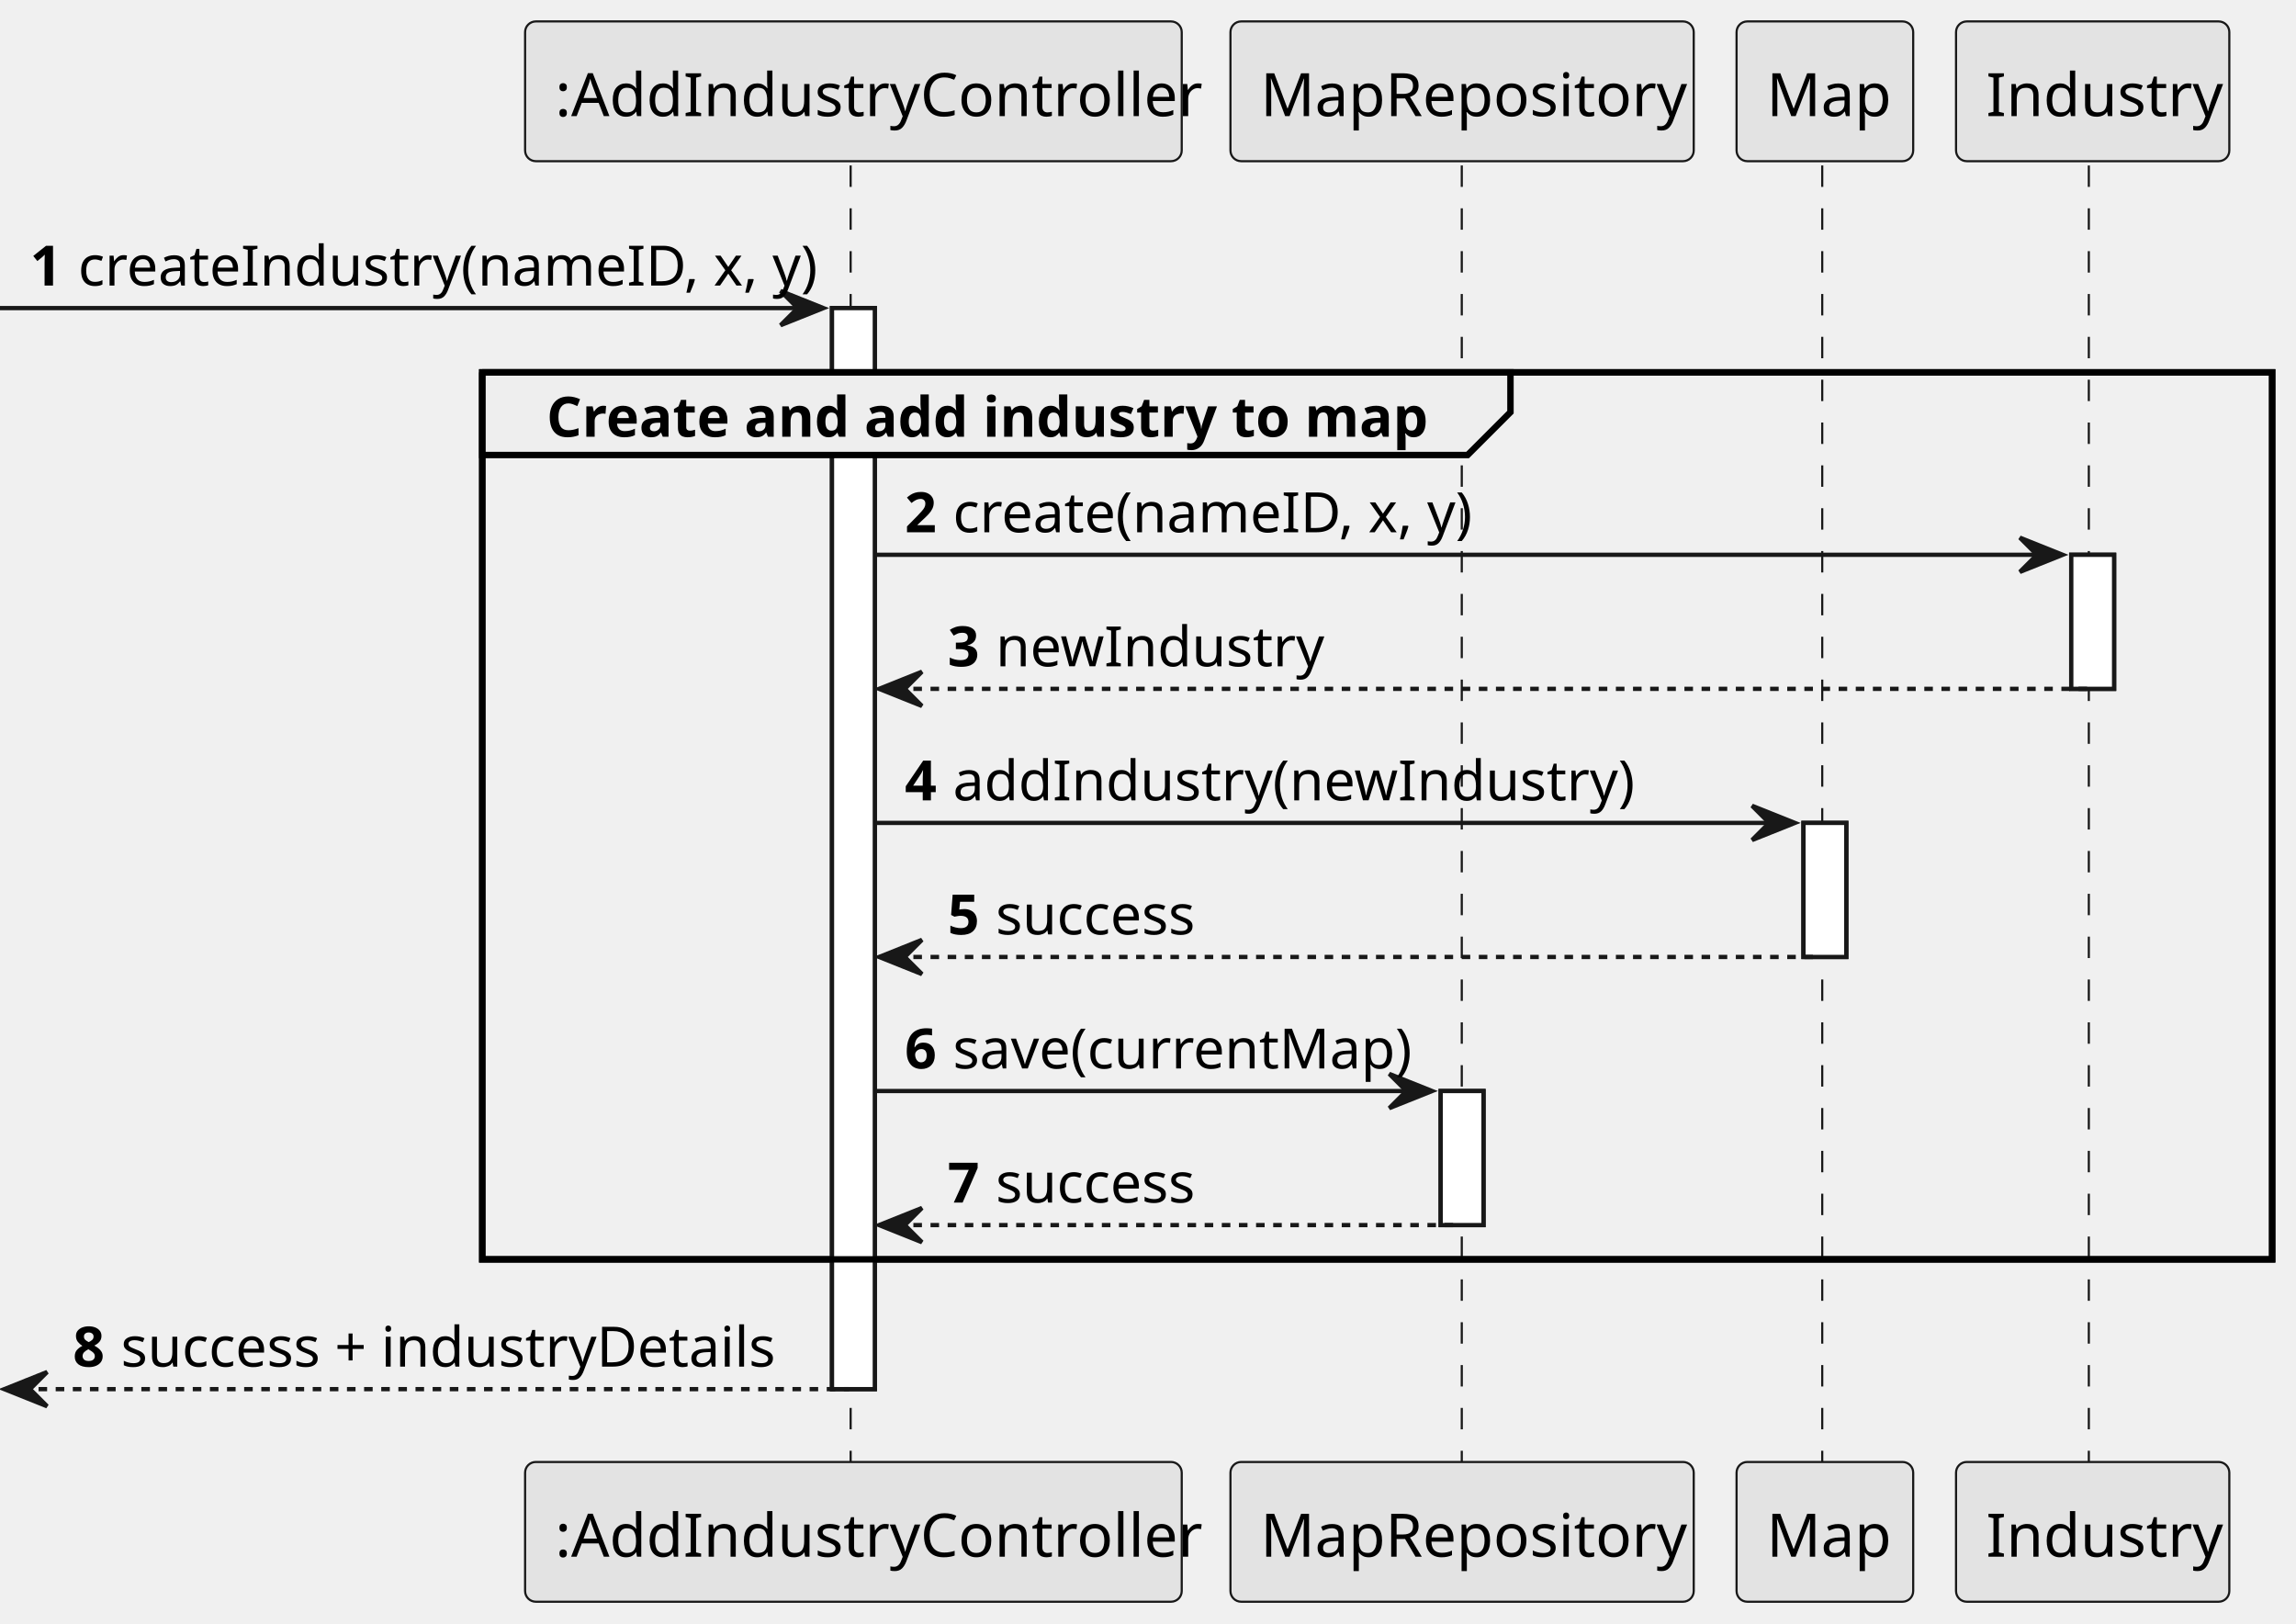
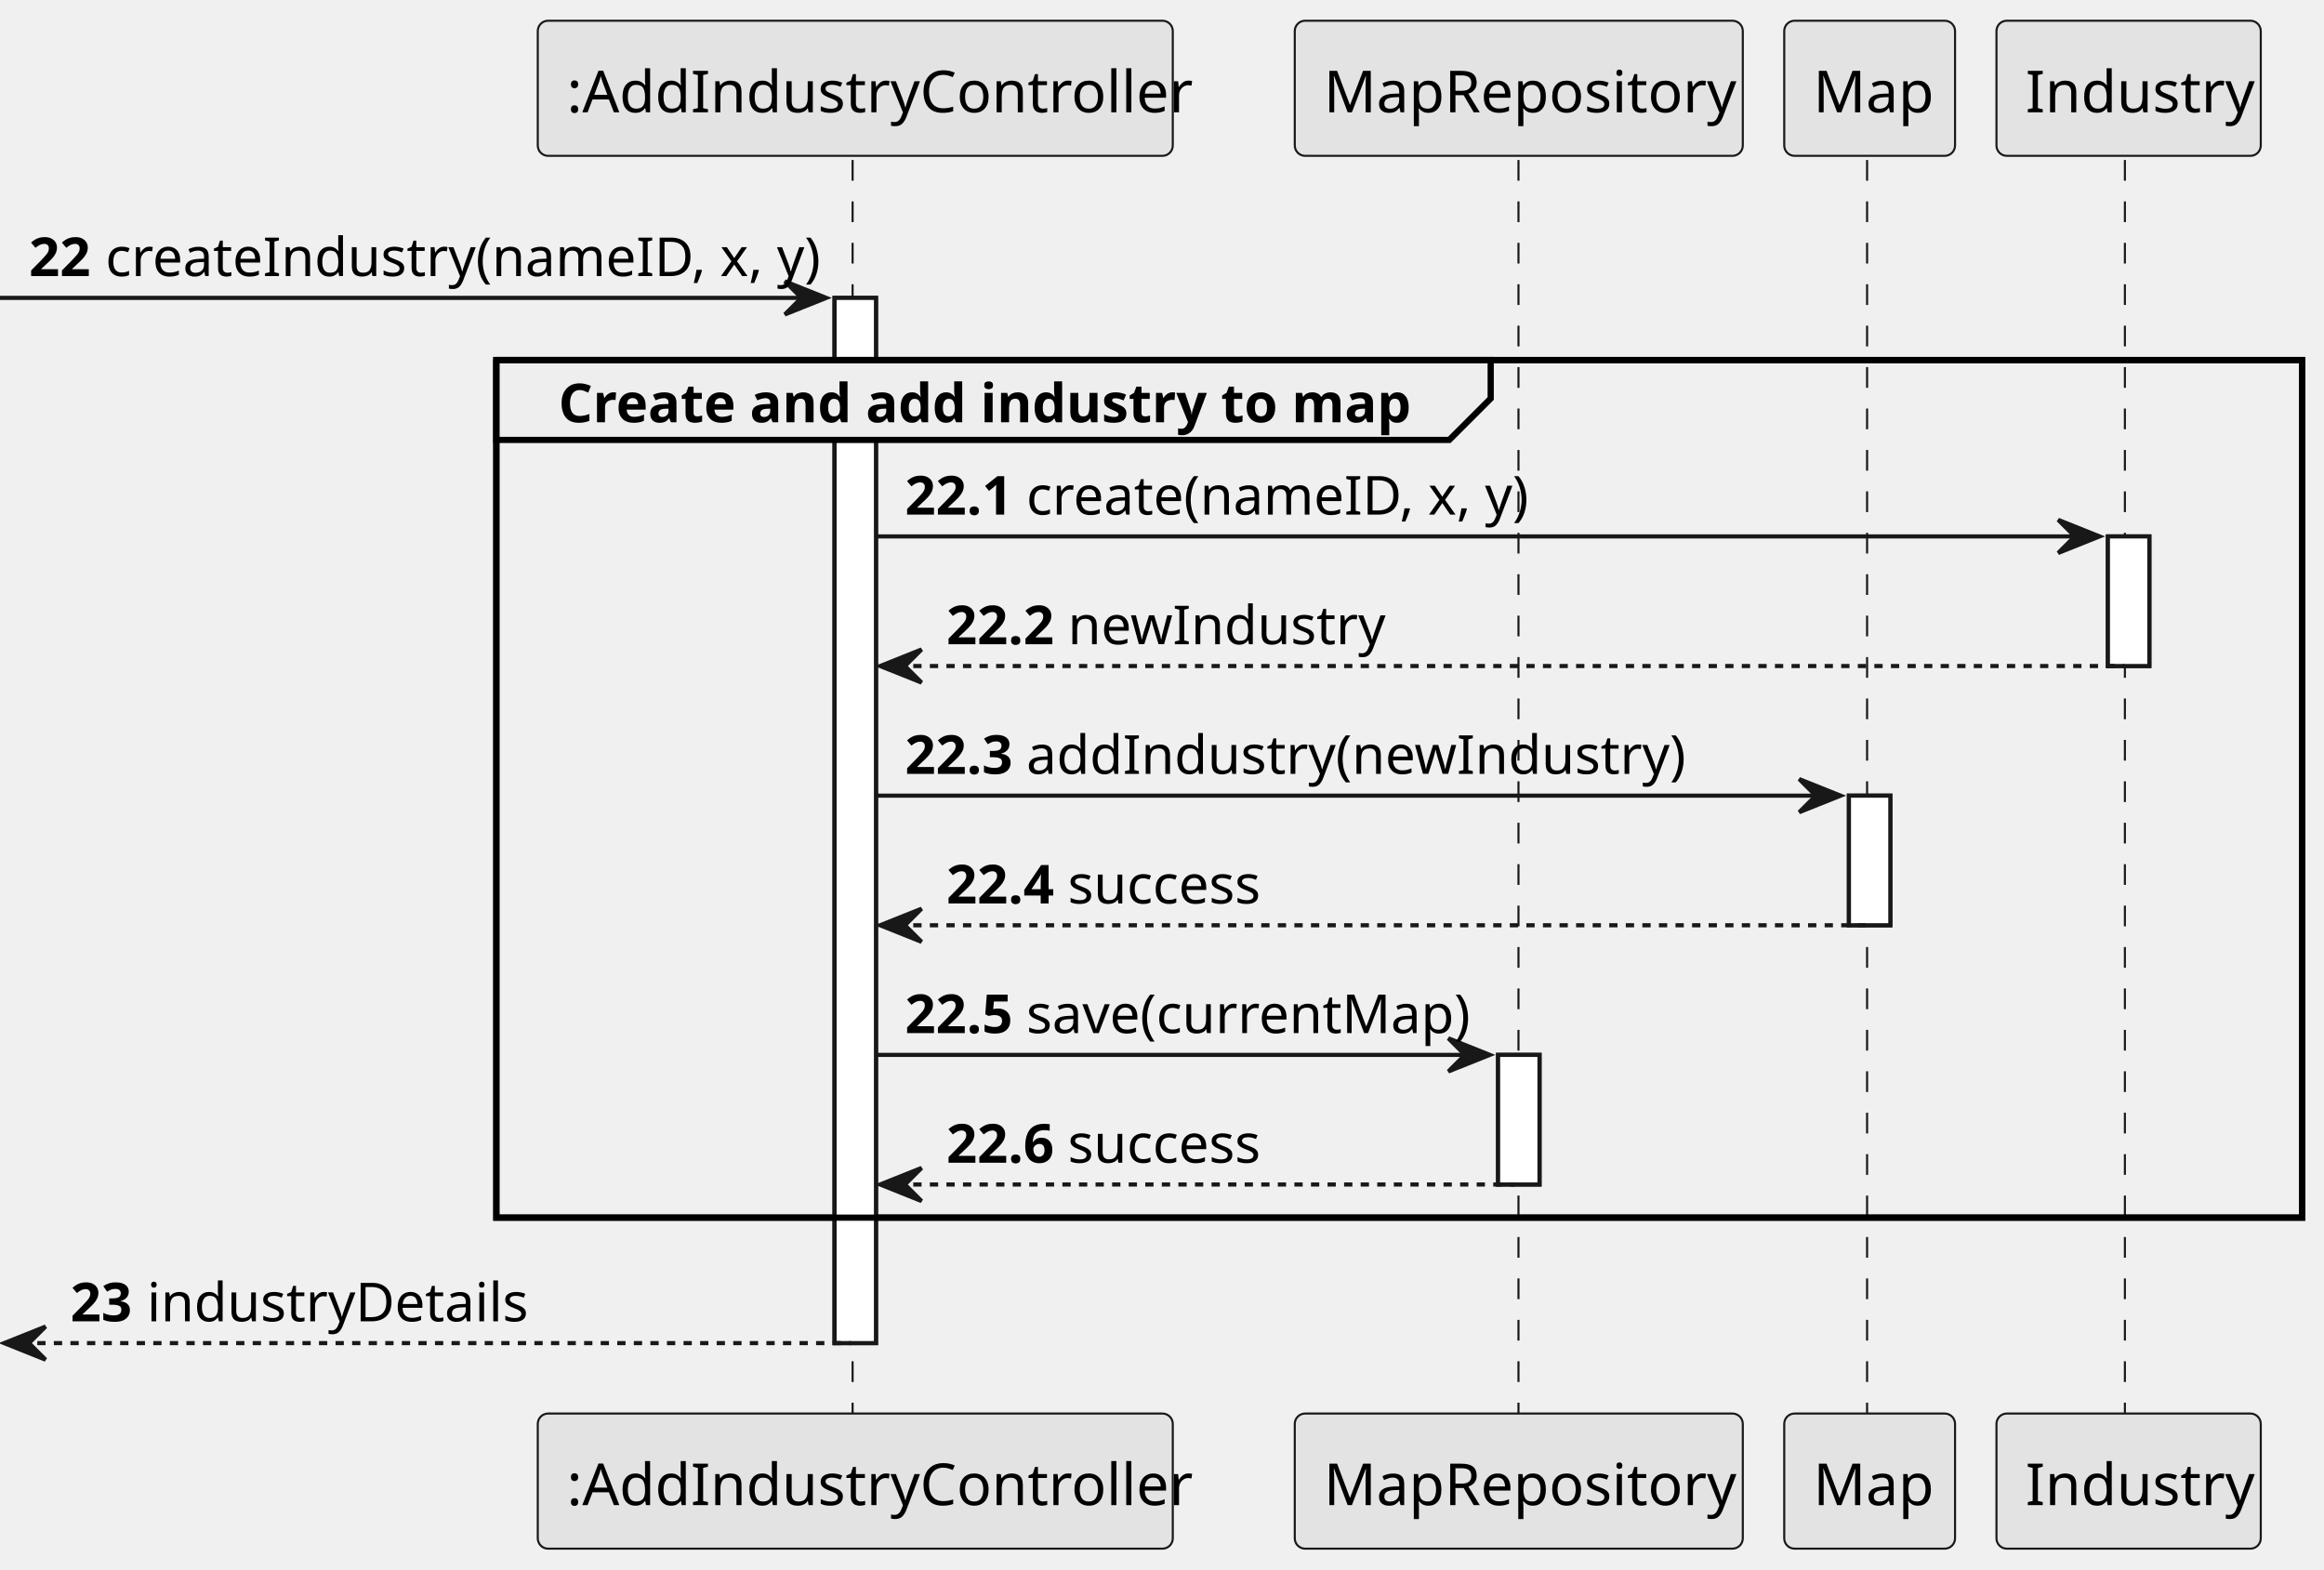
- <svg xmlns="http://www.w3.org/2000/svg" contentStyleType="text/css" height="379px" preserveAspectRatio="none" style="width:536px;height:379px;background:#FFFFFF;" version="1.1" viewBox="0 0 536 379" width="536px" zoomAndPan="magnify">
+ <svg xmlns="http://www.w3.org/2000/svg" contentStyleType="text/css" height="379px" preserveAspectRatio="none" style="width:561px;height:379px;background:#FFFFFF;" version="1.1" viewBox="0 0 561 379" width="561px" zoomAndPan="magnify">
  <defs />
  <g>
-     <rect fill="#FFFFFF" height="252.328" style="stroke:#181818;stroke-width:1.0;" width="10" x="194.228" y="71.912" />
-     <rect fill="#FFFFFF" height="31.291" style="stroke:#181818;stroke-width:1.0;" width="10" x="336.325" y="254.658" />
-     <rect fill="#FFFFFF" height="31.291" style="stroke:#181818;stroke-width:1.0;" width="10" x="421.018" y="192.076" />
-     <rect fill="#FFFFFF" height="31.291" style="stroke:#181818;stroke-width:1.0;" width="10" x="483.535" y="129.494" />
-     <rect fill="none" height="207.037" style="stroke:#000000;stroke-width:1.5;" width="417.852" x="112.584" y="86.912" />
-     <line style="stroke:#181818;stroke-width:0.5;stroke-dasharray:5.0,5.0;" x1="198.583" x2="198.583" y1="38.621" y2="342.24" />
-     <line style="stroke:#181818;stroke-width:0.5;stroke-dasharray:5.0,5.0;" x1="341.25" x2="341.25" y1="38.621" y2="342.24" />
-     <line style="stroke:#181818;stroke-width:0.5;stroke-dasharray:5.0,5.0;" x1="425.401" x2="425.401" y1="38.621" y2="342.24" />
-     <line style="stroke:#181818;stroke-width:0.5;stroke-dasharray:5.0,5.0;" x1="487.635" x2="487.635" y1="38.621" y2="342.24" />
-     <rect fill="#E3E3E3" height="32.621" rx="2.5" ry="2.5" style="stroke:#181818;stroke-width:0.5;" width="153.289" x="122.584" y="5" />
-     <text fill="#000000" font-family="sans-serif" font-size="14" lengthAdjust="spacing" textLength="139.289" x="129.583" y="27.107">:AddIndustryController</text>
-     <rect fill="#E3E3E3" height="32.621" rx="2.5" ry="2.5" style="stroke:#181818;stroke-width:0.5;" width="153.289" x="122.584" y="341.24" />
-     <text fill="#000000" font-family="sans-serif" font-size="14" lengthAdjust="spacing" textLength="139.289" x="129.583" y="363.348">:AddIndustryController</text>
-     <rect fill="#E3E3E3" height="32.621" rx="2.5" ry="2.5" style="stroke:#181818;stroke-width:0.5;" width="108.151" x="287.25" y="5" />
-     <text fill="#000000" font-family="sans-serif" font-size="14" lengthAdjust="spacing" textLength="94.151" x="294.25" y="27.107">MapRepository</text>
-     <rect fill="#E3E3E3" height="32.621" rx="2.5" ry="2.5" style="stroke:#181818;stroke-width:0.5;" width="108.151" x="287.25" y="341.24" />
-     <text fill="#000000" font-family="sans-serif" font-size="14" lengthAdjust="spacing" textLength="94.151" x="294.25" y="363.348">MapRepository</text>
-     <rect fill="#E3E3E3" height="32.621" rx="2.5" ry="2.5" style="stroke:#181818;stroke-width:0.5;" width="41.234" x="405.401" y="5" />
-     <text fill="#000000" font-family="sans-serif" font-size="14" lengthAdjust="spacing" textLength="27.234" x="412.401" y="27.107">Map</text>
-     <rect fill="#E3E3E3" height="32.621" rx="2.5" ry="2.5" style="stroke:#181818;stroke-width:0.5;" width="41.234" x="405.401" y="341.24" />
-     <text fill="#000000" font-family="sans-serif" font-size="14" lengthAdjust="spacing" textLength="27.234" x="412.401" y="363.348">Map</text>
-     <rect fill="#E3E3E3" height="32.621" rx="2.5" ry="2.5" style="stroke:#181818;stroke-width:0.5;" width="63.8" x="456.635" y="5" />
-     <text fill="#000000" font-family="sans-serif" font-size="14" lengthAdjust="spacing" textLength="49.8" x="463.635" y="27.107">Industry</text>
-     <rect fill="#E3E3E3" height="32.621" rx="2.5" ry="2.5" style="stroke:#181818;stroke-width:0.5;" width="63.8" x="456.635" y="341.24" />
-     <text fill="#000000" font-family="sans-serif" font-size="14" lengthAdjust="spacing" textLength="49.8" x="463.635" y="363.348">Industry</text>
-     <rect fill="#FFFFFF" height="252.328" style="stroke:#181818;stroke-width:1.0;" width="10" x="194.228" y="71.912" />
-     <rect fill="#FFFFFF" height="31.291" style="stroke:#181818;stroke-width:1.0;" width="10" x="336.325" y="254.658" />
-     <rect fill="#FFFFFF" height="31.291" style="stroke:#181818;stroke-width:1.0;" width="10" x="421.018" y="192.076" />
-     <rect fill="#FFFFFF" height="31.291" style="stroke:#181818;stroke-width:1.0;" width="10" x="483.535" y="129.494" />
-     <polygon fill="#181818" points="182.228,67.912,192.228,71.912,182.228,75.912,186.228,71.912" style="stroke:#181818;stroke-width:1.0;" />
-     <line style="stroke:#181818;stroke-width:1.0;" x1="0" x2="188.228" y1="71.912" y2="71.912" />
-     <text fill="#000000" font-family="sans-serif" font-size="13" font-weight="bold" lengthAdjust="spacing" textLength="7.23" x="7" y="66.649">1</text>
-     <text fill="#000000" font-family="sans-serif" font-size="13" lengthAdjust="spacing" textLength="163.998" x="18.23" y="66.649">createIndustry(nameID, x, y)</text>
-     <path d="M112.584,86.912 L352.615,86.912 L352.615,96.203 L342.615,106.203 L112.584,106.203 L112.584,86.912 " fill="#EEEEEE" style="stroke:#000000;stroke-width:1.5;" />
-     <rect fill="none" height="207.037" style="stroke:#000000;stroke-width:1.5;" width="417.852" x="112.584" y="86.912" />
-     <text fill="#000000" font-family="sans-serif" font-size="13" font-weight="bold" lengthAdjust="spacing" textLength="195.032" x="127.584" y="101.94">Create and add industry to map</text>
-     <polygon fill="#181818" points="471.535,125.494,481.535,129.494,471.535,133.494,475.535,129.494" style="stroke:#181818;stroke-width:1.0;" />
-     <line style="stroke:#181818;stroke-width:1.0;" x1="204.228" x2="477.535" y1="129.494" y2="129.494" />
-     <text fill="#000000" font-family="sans-serif" font-size="13" font-weight="bold" lengthAdjust="spacing" textLength="7.23" x="211.228" y="124.231">2</text>
-     <text fill="#000000" font-family="sans-serif" font-size="13" lengthAdjust="spacing" textLength="117.755" x="222.458" y="124.231">create(nameID, x, y)</text>
-     <polygon fill="#181818" points="215.228,156.785,205.228,160.785,215.228,164.785,211.228,160.785" style="stroke:#181818;stroke-width:1.0;" />
-     <line style="stroke:#181818;stroke-width:1.0;stroke-dasharray:2.0,2.0;" x1="209.228" x2="487.535" y1="160.785" y2="160.785" />
-     <text fill="#000000" font-family="sans-serif" font-size="13" font-weight="bold" lengthAdjust="spacing" textLength="7.23" x="221.228" y="155.523">3</text>
-     <text fill="#000000" font-family="sans-serif" font-size="13" lengthAdjust="spacing" textLength="70.091" x="232.458" y="155.523">newIndustry</text>
-     <polygon fill="#181818" points="409.018,188.076,419.018,192.076,409.018,196.076,413.018,192.076" style="stroke:#181818;stroke-width:1.0;" />
-     <line style="stroke:#181818;stroke-width:1.0;" x1="204.228" x2="415.018" y1="192.076" y2="192.076" />
-     <text fill="#000000" font-family="sans-serif" font-size="13" font-weight="bold" lengthAdjust="spacing" textLength="7.23" x="211.228" y="186.814">4</text>
-     <text fill="#000000" font-family="sans-serif" font-size="13" lengthAdjust="spacing" textLength="146.682" x="222.458" y="186.814">addIndustry(newIndustry)</text>
-     <polygon fill="#181818" points="215.228,219.367,205.228,223.367,215.228,227.367,211.228,223.367" style="stroke:#181818;stroke-width:1.0;" />
-     <line style="stroke:#181818;stroke-width:1.0;stroke-dasharray:2.0,2.0;" x1="209.228" x2="425.018" y1="223.367" y2="223.367" />
-     <text fill="#000000" font-family="sans-serif" font-size="13" font-weight="bold" lengthAdjust="spacing" textLength="7.23" x="221.228" y="218.105">5</text>
-     <text fill="#000000" font-family="sans-serif" font-size="13" lengthAdjust="spacing" textLength="46.96" x="232.458" y="218.105">success</text>
-     <polygon fill="#181818" points="324.325,250.658,334.325,254.658,324.325,258.658,328.325,254.658" style="stroke:#181818;stroke-width:1.0;" />
-     <line style="stroke:#181818;stroke-width:1.0;" x1="204.228" x2="330.325" y1="254.658" y2="254.658" />
-     <text fill="#000000" font-family="sans-serif" font-size="13" font-weight="bold" lengthAdjust="spacing" textLength="7.23" x="211.228" y="249.395">6</text>
-     <text fill="#000000" font-family="sans-serif" font-size="13" lengthAdjust="spacing" textLength="101.867" x="222.458" y="249.395">save(currentMap)</text>
-     <polygon fill="#181818" points="215.228,281.949,205.228,285.949,215.228,289.949,211.228,285.949" style="stroke:#181818;stroke-width:1.0;" />
-     <line style="stroke:#181818;stroke-width:1.0;stroke-dasharray:2.0,2.0;" x1="209.228" x2="340.325" y1="285.949" y2="285.949" />
-     <text fill="#000000" font-family="sans-serif" font-size="13" font-weight="bold" lengthAdjust="spacing" textLength="7.23" x="221.228" y="280.687">7</text>
-     <text fill="#000000" font-family="sans-serif" font-size="13" lengthAdjust="spacing" textLength="46.96" x="232.458" y="280.687">success</text>
+     <rect fill="#FFFFFF" height="252.328" style="stroke:#181818;stroke-width:1.0;" width="10" x="201.458" y="71.912" />
+     <rect fill="#FFFFFF" height="31.291" style="stroke:#181818;stroke-width:1.0;" width="10" x="361.627" y="254.658" />
+     <rect fill="#FFFFFF" height="31.291" style="stroke:#181818;stroke-width:1.0;" width="10" x="446.32" y="192.076" />
+     <rect fill="#FFFFFF" height="31.291" style="stroke:#181818;stroke-width:1.0;" width="10" x="508.837" y="129.494" />
+     <rect fill="none" height="207.037" style="stroke:#000000;stroke-width:1.5;" width="435.923" x="119.814" y="86.912" />
+     <line style="stroke:#181818;stroke-width:0.5;stroke-dasharray:5.0,5.0;" x1="205.814" x2="205.814" y1="38.621" y2="342.24" />
+     <line style="stroke:#181818;stroke-width:0.5;stroke-dasharray:5.0,5.0;" x1="366.551" x2="366.551" y1="38.621" y2="342.24" />
+     <line style="stroke:#181818;stroke-width:0.5;stroke-dasharray:5.0,5.0;" x1="450.703" x2="450.703" y1="38.621" y2="342.24" />
+     <line style="stroke:#181818;stroke-width:0.5;stroke-dasharray:5.0,5.0;" x1="512.937" x2="512.937" y1="38.621" y2="342.24" />
+     <rect fill="#E3E3E3" height="32.621" rx="2.5" ry="2.5" style="stroke:#181818;stroke-width:0.5;" width="153.289" x="129.814" y="5" />
+     <text fill="#000000" font-family="sans-serif" font-size="14" lengthAdjust="spacing" textLength="139.289" x="136.814" y="27.107">:AddIndustryController</text>
+     <rect fill="#E3E3E3" height="32.621" rx="2.5" ry="2.5" style="stroke:#181818;stroke-width:0.5;" width="153.289" x="129.814" y="341.24" />
+     <text fill="#000000" font-family="sans-serif" font-size="14" lengthAdjust="spacing" textLength="139.289" x="136.814" y="363.348">:AddIndustryController</text>
+     <rect fill="#E3E3E3" height="32.621" rx="2.5" ry="2.5" style="stroke:#181818;stroke-width:0.5;" width="108.151" x="312.551" y="5" />
+     <text fill="#000000" font-family="sans-serif" font-size="14" lengthAdjust="spacing" textLength="94.151" x="319.551" y="27.107">MapRepository</text>
+     <rect fill="#E3E3E3" height="32.621" rx="2.5" ry="2.5" style="stroke:#181818;stroke-width:0.5;" width="108.151" x="312.551" y="341.24" />
+     <text fill="#000000" font-family="sans-serif" font-size="14" lengthAdjust="spacing" textLength="94.151" x="319.551" y="363.348">MapRepository</text>
+     <rect fill="#E3E3E3" height="32.621" rx="2.5" ry="2.5" style="stroke:#181818;stroke-width:0.5;" width="41.234" x="430.703" y="5" />
+     <text fill="#000000" font-family="sans-serif" font-size="14" lengthAdjust="spacing" textLength="27.234" x="437.703" y="27.107">Map</text>
+     <rect fill="#E3E3E3" height="32.621" rx="2.5" ry="2.5" style="stroke:#181818;stroke-width:0.5;" width="41.234" x="430.703" y="341.24" />
+     <text fill="#000000" font-family="sans-serif" font-size="14" lengthAdjust="spacing" textLength="27.234" x="437.703" y="363.348">Map</text>
+     <rect fill="#E3E3E3" height="32.621" rx="2.5" ry="2.5" style="stroke:#181818;stroke-width:0.5;" width="63.8" x="481.937" y="5" />
+     <text fill="#000000" font-family="sans-serif" font-size="14" lengthAdjust="spacing" textLength="49.8" x="488.937" y="27.107">Industry</text>
+     <rect fill="#E3E3E3" height="32.621" rx="2.5" ry="2.5" style="stroke:#181818;stroke-width:0.5;" width="63.8" x="481.937" y="341.24" />
+     <text fill="#000000" font-family="sans-serif" font-size="14" lengthAdjust="spacing" textLength="49.8" x="488.937" y="363.348">Industry</text>
+     <rect fill="#FFFFFF" height="252.328" style="stroke:#181818;stroke-width:1.0;" width="10" x="201.458" y="71.912" />
+     <rect fill="#FFFFFF" height="31.291" style="stroke:#181818;stroke-width:1.0;" width="10" x="361.627" y="254.658" />
+     <rect fill="#FFFFFF" height="31.291" style="stroke:#181818;stroke-width:1.0;" width="10" x="446.32" y="192.076" />
+     <rect fill="#FFFFFF" height="31.291" style="stroke:#181818;stroke-width:1.0;" width="10" x="508.837" y="129.494" />
+     <polygon fill="#181818" points="189.458,67.912,199.458,71.912,189.458,75.912,193.458,71.912" style="stroke:#181818;stroke-width:1.0;" />
+     <line style="stroke:#181818;stroke-width:1.0;" x1="0" x2="195.458" y1="71.912" y2="71.912" />
+     <text fill="#000000" font-family="sans-serif" font-size="13" font-weight="bold" lengthAdjust="spacing" textLength="14.46" x="7" y="66.649">22</text>
+     <text fill="#000000" font-family="sans-serif" font-size="13" lengthAdjust="spacing" textLength="163.998" x="25.46" y="66.649">createIndustry(nameID, x, y)</text>
+     <path d="M119.814,86.912 L359.845,86.912 L359.845,96.203 L349.845,106.203 L119.814,106.203 L119.814,86.912 " fill="#EEEEEE" style="stroke:#000000;stroke-width:1.5;" />
+     <rect fill="none" height="207.037" style="stroke:#000000;stroke-width:1.5;" width="435.923" x="119.814" y="86.912" />
+     <text fill="#000000" font-family="sans-serif" font-size="13" font-weight="bold" lengthAdjust="spacing" textLength="195.032" x="134.814" y="101.94">Create and add industry to map</text>
+     <polygon fill="#181818" points="496.837,125.494,506.837,129.494,496.837,133.494,500.837,129.494" style="stroke:#181818;stroke-width:1.0;" />
+     <line style="stroke:#181818;stroke-width:1.0;" x1="211.458" x2="502.837" y1="129.494" y2="129.494" />
+     <text fill="#000000" font-family="sans-serif" font-size="13" font-weight="bold" lengthAdjust="spacing" textLength="25.302" x="218.458" y="124.231">22.1</text>
+     <text fill="#000000" font-family="sans-serif" font-size="13" lengthAdjust="spacing" textLength="117.755" x="247.76" y="124.231">create(nameID, x, y)</text>
+     <polygon fill="#181818" points="222.458,156.785,212.458,160.785,222.458,164.785,218.458,160.785" style="stroke:#181818;stroke-width:1.0;" />
+     <line style="stroke:#181818;stroke-width:1.0;stroke-dasharray:2.0,2.0;" x1="216.458" x2="512.837" y1="160.785" y2="160.785" />
+     <text fill="#000000" font-family="sans-serif" font-size="13" font-weight="bold" lengthAdjust="spacing" textLength="25.302" x="228.458" y="155.523">22.2</text>
+     <text fill="#000000" font-family="sans-serif" font-size="13" lengthAdjust="spacing" textLength="70.091" x="257.76" y="155.523">newIndustry</text>
+     <polygon fill="#181818" points="434.32,188.076,444.32,192.076,434.32,196.076,438.32,192.076" style="stroke:#181818;stroke-width:1.0;" />
+     <line style="stroke:#181818;stroke-width:1.0;" x1="211.458" x2="440.32" y1="192.076" y2="192.076" />
+     <text fill="#000000" font-family="sans-serif" font-size="13" font-weight="bold" lengthAdjust="spacing" textLength="25.302" x="218.458" y="186.814">22.3</text>
+     <text fill="#000000" font-family="sans-serif" font-size="13" lengthAdjust="spacing" textLength="146.682" x="247.76" y="186.814">addIndustry(newIndustry)</text>
+     <polygon fill="#181818" points="222.458,219.367,212.458,223.367,222.458,227.367,218.458,223.367" style="stroke:#181818;stroke-width:1.0;" />
+     <line style="stroke:#181818;stroke-width:1.0;stroke-dasharray:2.0,2.0;" x1="216.458" x2="450.32" y1="223.367" y2="223.367" />
+     <text fill="#000000" font-family="sans-serif" font-size="13" font-weight="bold" lengthAdjust="spacing" textLength="25.302" x="228.458" y="218.105">22.4</text>
+     <text fill="#000000" font-family="sans-serif" font-size="13" lengthAdjust="spacing" textLength="46.96" x="257.76" y="218.105">success</text>
+     <polygon fill="#181818" points="349.627,250.658,359.627,254.658,349.627,258.658,353.627,254.658" style="stroke:#181818;stroke-width:1.0;" />
+     <line style="stroke:#181818;stroke-width:1.0;" x1="211.458" x2="355.627" y1="254.658" y2="254.658" />
+     <text fill="#000000" font-family="sans-serif" font-size="13" font-weight="bold" lengthAdjust="spacing" textLength="25.302" x="218.458" y="249.395">22.5</text>
+     <text fill="#000000" font-family="sans-serif" font-size="13" lengthAdjust="spacing" textLength="101.867" x="247.76" y="249.395">save(currentMap)</text>
+     <polygon fill="#181818" points="222.458,281.949,212.458,285.949,222.458,289.949,218.458,285.949" style="stroke:#181818;stroke-width:1.0;" />
+     <line style="stroke:#181818;stroke-width:1.0;stroke-dasharray:2.0,2.0;" x1="216.458" x2="365.627" y1="285.949" y2="285.949" />
+     <text fill="#000000" font-family="sans-serif" font-size="13" font-weight="bold" lengthAdjust="spacing" textLength="25.302" x="228.458" y="280.687">22.6</text>
+     <text fill="#000000" font-family="sans-serif" font-size="13" lengthAdjust="spacing" textLength="46.96" x="257.76" y="280.687">success</text>
    <polygon fill="#181818" points="11,320.24,1,324.24,11,328.24,7,324.24" style="stroke:#181818;stroke-width:1.0;" />
-     <line style="stroke:#181818;stroke-width:1.0;stroke-dasharray:2.0,2.0;" x1="5" x2="198.228" y1="324.24" y2="324.24" />
-     <text fill="#000000" font-family="sans-serif" font-size="13" font-weight="bold" lengthAdjust="spacing" textLength="7.23" x="17" y="318.978">8</text>
-     <text fill="#000000" font-family="sans-serif" font-size="13" lengthAdjust="spacing" textLength="147.031" x="28.23" y="318.978">success + industryDetails</text>
+     <line style="stroke:#181818;stroke-width:1.0;stroke-dasharray:2.0,2.0;" x1="5" x2="205.458" y1="324.24" y2="324.24" />
+     <text fill="#000000" font-family="sans-serif" font-size="13" font-weight="bold" lengthAdjust="spacing" textLength="14.46" x="17" y="318.978">23</text>
+     <text fill="#000000" font-family="sans-serif" font-size="13" lengthAdjust="spacing" textLength="85.255" x="35.46" y="318.978">industryDetails</text>
  </g>
</svg>
